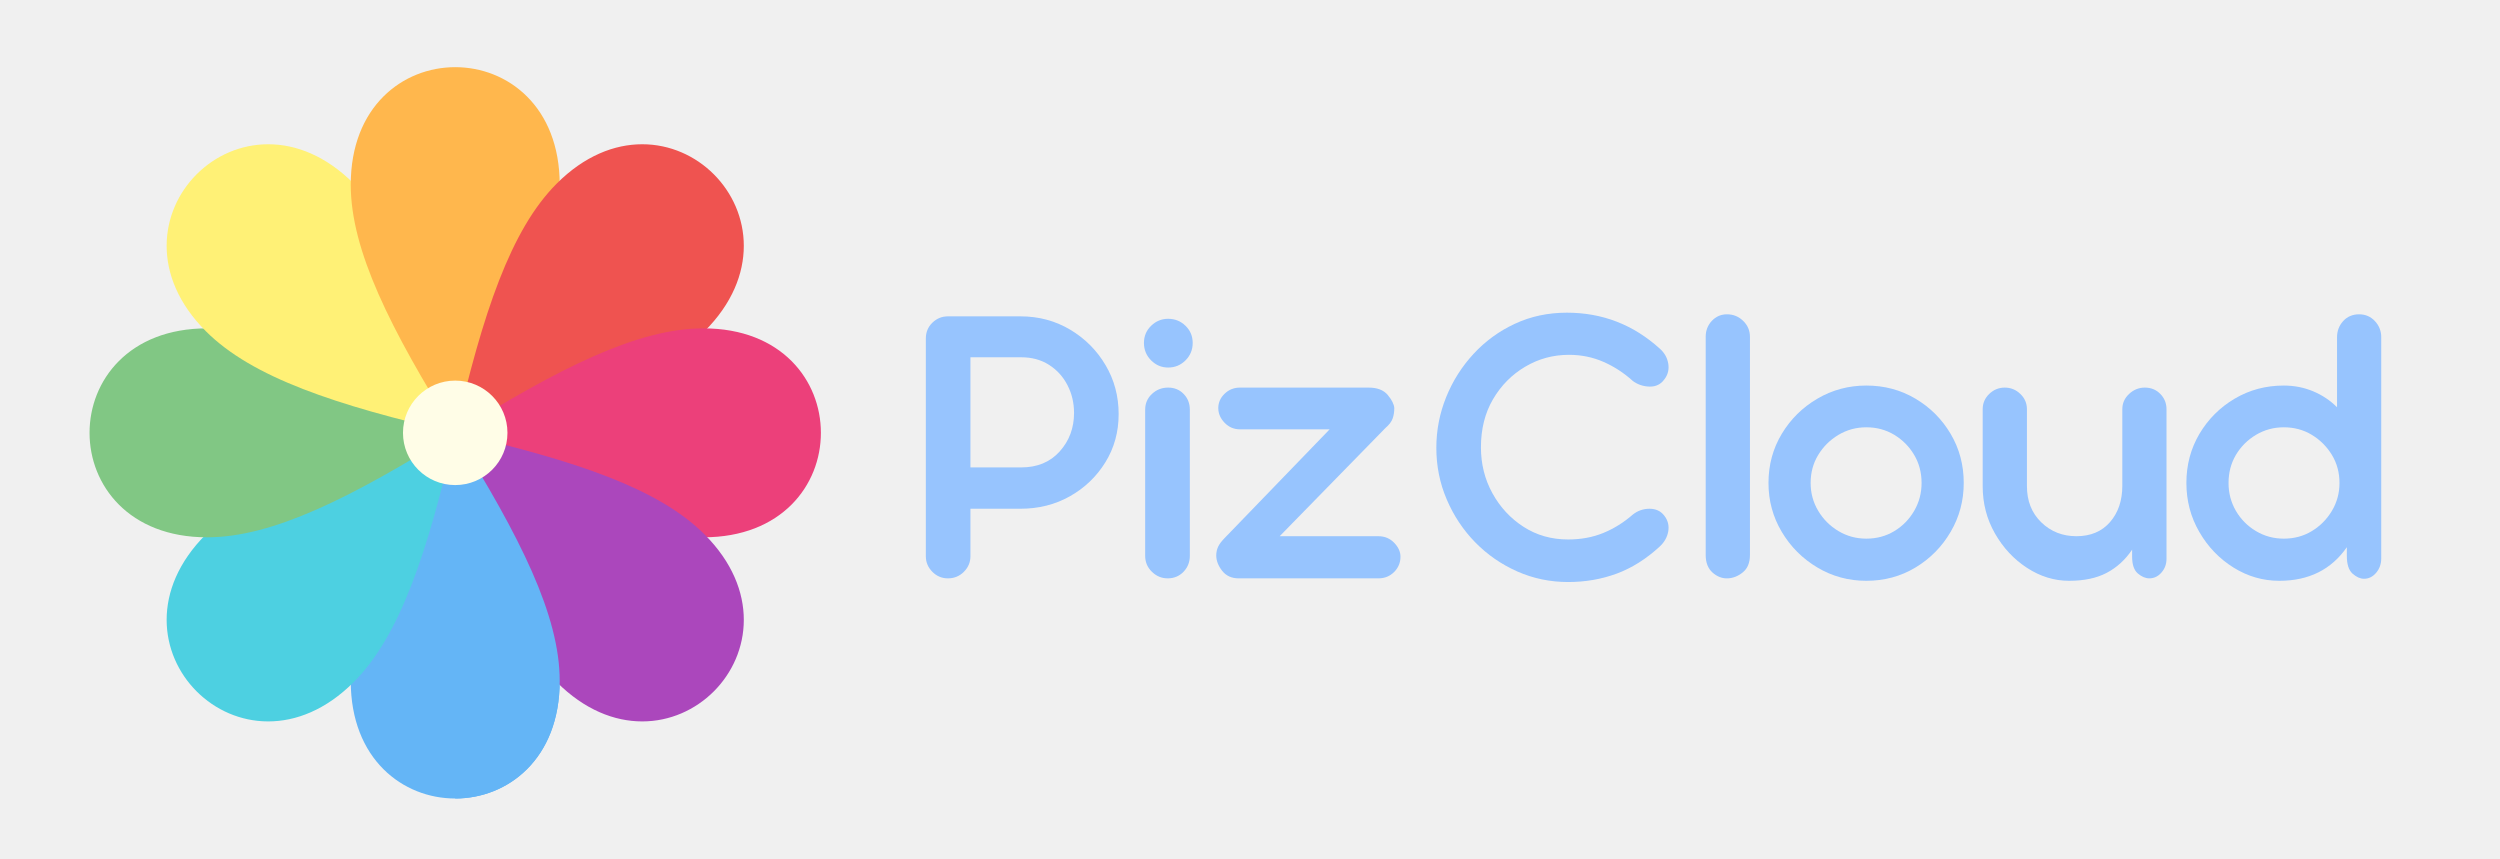
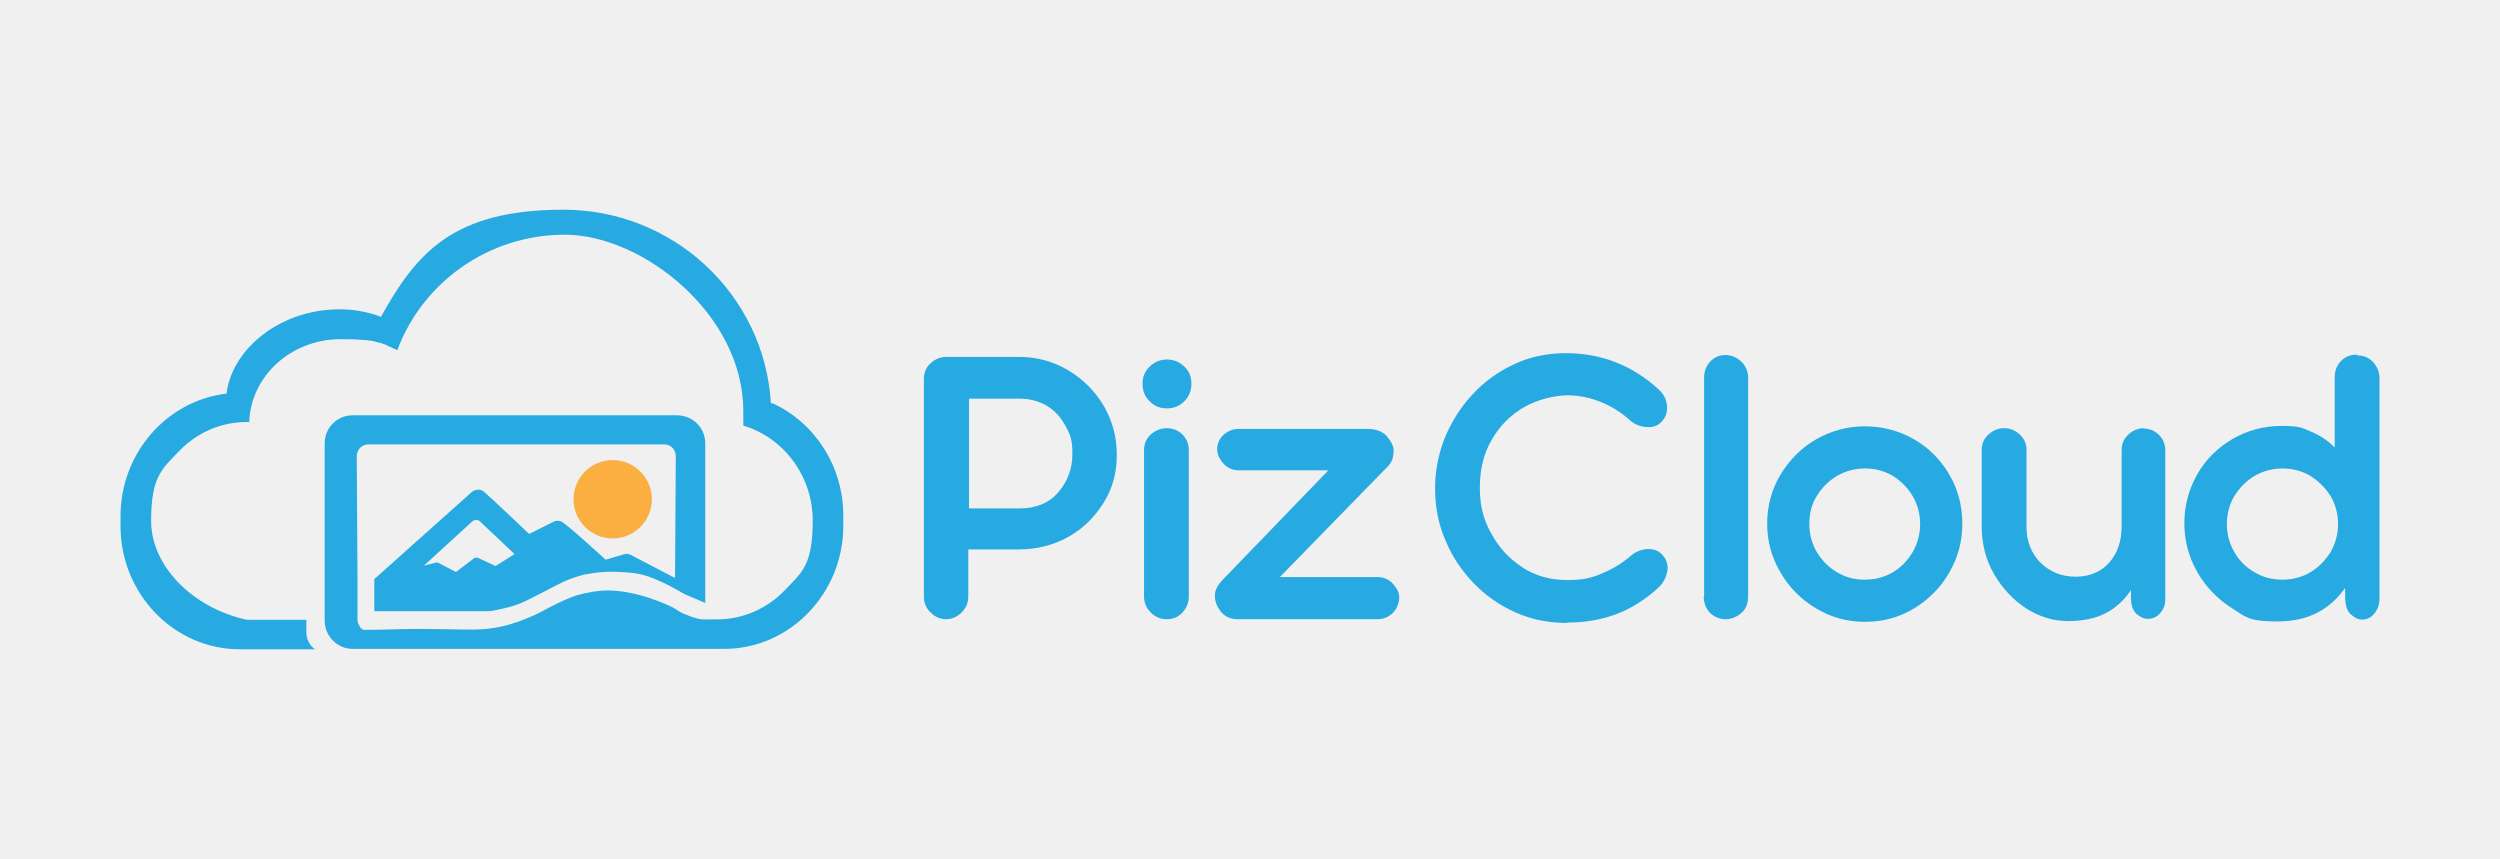
- <svg xmlns="http://www.w3.org/2000/svg" version="1.1" id="Router_Medium_x5F_White" x="0px" y="0px" viewBox="0 0 670 230" style="enable-background:new 0 0 792 266.25;" xml:space="preserve">
-   <g class="st0" style="fill:#97C4FE; fill-opacity:1">
-     <path transform="translate(240, 155)" d="M 14.047 0 C 12.43 0 11.039 -0.582 9.875 -1.75 C 8.707 -2.926 8.125 -4.316 8.125 -5.922 L 8.125 -64.297 C 8.125 -65.973 8.707 -67.379 9.875 -68.516 C 11.039 -69.648 12.43 -70.219 14.047 -70.219 L 33.469 -70.219 C 38.363 -70.219 42.805 -69.031 46.797 -66.656 C 50.785 -64.281 53.945 -61.113 56.281 -57.156 C 58.625 -53.207 59.797 -48.82 59.797 -44 C 59.797 -39.238 58.609 -34.938 56.234 -31.094 C 53.859 -27.258 50.691 -24.227 46.734 -22 C 42.785 -19.77 38.363 -18.656 33.469 -18.656 L 20.078 -18.656 L 20.078 -5.922 C 20.078 -4.316 19.488 -2.926 18.312 -1.75 C 17.145 -0.582 15.723 0 14.047 0 Z M 20.078 -59.25 L 20.078 -29.734 L 33.688 -29.734 C 38 -29.734 41.438 -31.16 44 -34.016 C 46.562 -36.867 47.844 -40.305 47.844 -44.328 C 47.844 -47.035 47.254 -49.52 46.078 -51.781 C 44.91 -54.051 43.266 -55.863 41.141 -57.219 C 39.023 -58.57 36.539 -59.25 33.688 -59.25 Z M 20.078 -59.25 " />
-     <path transform="translate(300, 155)" d="M 13.062 -56.5 C 11.301 -56.5 9.781 -57.141 8.5 -58.422 C 7.219 -59.703 6.578 -61.258 6.578 -63.094 C 6.578 -64.914 7.219 -66.445 8.5 -67.688 C 9.781 -68.938 11.301 -69.562 13.062 -69.562 C 14.883 -69.562 16.438 -68.938 17.719 -67.688 C 19 -66.445 19.641 -64.914 19.641 -63.094 C 19.641 -61.258 19 -59.703 17.719 -58.422 C 16.438 -57.141 14.883 -56.5 13.062 -56.5 Z M 12.953 0 C 11.336 0 9.926 -0.582 8.719 -1.75 C 7.508 -2.926 6.906 -4.352 6.906 -6.031 L 6.906 -45.203 C 6.906 -46.891 7.508 -48.297 8.719 -49.422 C 9.926 -50.555 11.375 -51.125 13.062 -51.125 C 14.738 -51.125 16.125 -50.555 17.219 -49.422 C 18.32 -48.297 18.875 -46.891 18.875 -45.203 L 18.875 -6.031 C 18.875 -4.352 18.305 -2.926 17.172 -1.75 C 16.035 -0.582 14.629 0 12.953 0 Z M 12.953 0 " />
-     <path transform="translate(322, 155)" d="M 20.953 -11.297 L 47.406 -11.297 C 49.082 -11.297 50.488 -10.711 51.625 -9.547 C 52.758 -8.379 53.328 -7.133 53.328 -5.812 C 53.328 -4.207 52.758 -2.836 51.625 -1.703 C 50.488 -0.566 49.082 0 47.406 0 L 9.984 0 C 8.078 0 6.594 -0.676 5.531 -2.031 C 4.477 -3.383 3.953 -4.754 3.953 -6.141 C 3.953 -6.941 4.113 -7.707 4.438 -8.438 C 4.77 -9.176 5.41 -10.02 6.359 -10.969 L 34.344 -39.938 L 10.312 -39.938 C 8.707 -39.938 7.336 -40.52 6.203 -41.688 C 5.066 -42.863 4.5 -44.18 4.5 -45.641 C 4.5 -47.109 5.066 -48.391 6.203 -49.484 C 7.336 -50.578 8.707 -51.125 10.312 -51.125 L 44.766 -51.125 C 47.109 -51.125 48.828 -50.461 49.922 -49.141 C 51.016 -47.828 51.598 -46.66 51.672 -45.641 C 51.672 -44.617 51.523 -43.688 51.234 -42.844 C 50.941 -42 50.285 -41.141 49.266 -40.266 Z M 20.953 -11.297 " />
-     <path transform="translate(380, 155)" d="M 40.266 0.984 C 35.441 0.984 30.891 0.035 26.609 -1.859 C 22.328 -3.766 18.578 -6.363 15.359 -9.656 C 12.141 -12.945 9.598 -16.77 7.734 -21.125 C 5.867 -25.477 4.938 -30.102 4.938 -35 C 4.938 -39.676 5.812 -44.191 7.562 -48.547 C 9.32 -52.898 11.773 -56.773 14.922 -60.172 C 18.066 -63.578 21.758 -66.266 26 -68.234 C 30.238 -70.211 34.883 -71.203 39.938 -71.203 C 49.445 -71.203 57.75 -67.984 64.844 -61.547 C 66.082 -60.453 66.832 -59.117 67.094 -57.547 C 67.352 -55.973 67.004 -54.566 66.047 -53.328 C 65.098 -52.004 63.781 -51.359 62.094 -51.391 C 60.414 -51.43 58.922 -51.93 57.609 -52.891 C 55.191 -55.078 52.555 -56.789 49.703 -58.031 C 46.848 -59.281 43.773 -59.906 40.484 -59.906 C 36.242 -59.906 32.332 -58.844 28.75 -56.719 C 25.164 -54.602 22.289 -51.695 20.125 -48 C 17.969 -44.312 16.891 -40.016 16.891 -35.109 C 16.891 -30.648 17.914 -26.551 19.969 -22.812 C 22.02 -19.082 24.801 -16.082 28.312 -13.812 C 31.82 -11.551 35.805 -10.422 40.266 -10.422 C 43.703 -10.422 46.848 -11.004 49.703 -12.172 C 52.555 -13.348 55.191 -14.992 57.609 -17.109 C 58.922 -18.141 60.414 -18.656 62.094 -18.656 C 63.781 -18.656 65.098 -18.031 66.047 -16.781 C 67.004 -15.539 67.352 -14.148 67.094 -12.609 C 66.832 -11.078 66.082 -9.727 64.844 -8.562 C 61.188 -5.195 57.328 -2.766 53.266 -1.266 C 49.203 0.234 44.867 0.984 40.266 0.984 Z M 40.266 0.984 " />
-     <path transform="translate(450, 155)" d="M 7.125 -6.25 L 7.125 -64.734 C 7.125 -66.41 7.672 -67.832 8.766 -69 C 9.867 -70.176 11.227 -70.766 12.844 -70.766 C 14.52 -70.766 15.961 -70.176 17.172 -69 C 18.379 -67.832 18.984 -66.41 18.984 -64.734 L 18.984 -6.25 C 18.984 -4.207 18.359 -2.672 17.109 -1.641 C 15.867 -0.617 14.52 -0.07 13.062 0 C 11.594 0.07 10.234 -0.438 8.984 -1.531 C 7.742 -2.633 7.125 -4.207 7.125 -6.25 Z M 7.125 -6.25 " />
-     <path transform="translate(470, 155)" d="M 30.172 0.656 C 25.422 0.656 21.051 -0.531 17.062 -2.906 C 13.07 -5.281 9.891 -8.461 7.516 -12.453 C 5.141 -16.441 3.953 -20.812 3.953 -25.562 C 3.953 -30.395 5.141 -34.785 7.516 -38.734 C 9.891 -42.68 13.07 -45.82 17.062 -48.156 C 21.051 -50.5 25.422 -51.672 30.172 -51.672 C 35.004 -51.672 39.395 -50.5 43.344 -48.156 C 47.289 -45.82 50.43 -42.68 52.766 -38.734 C 55.109 -34.785 56.281 -30.395 56.281 -25.562 C 56.281 -20.812 55.109 -16.441 52.766 -12.453 C 50.43 -8.461 47.289 -5.281 43.344 -2.906 C 39.395 -0.531 35.004 0.656 30.172 0.656 Z M 30.172 -10.641 C 32.953 -10.641 35.457 -11.316 37.688 -12.672 C 39.914 -14.023 41.688 -15.832 43 -18.094 C 44.32 -20.363 44.984 -22.852 44.984 -25.562 C 44.984 -28.344 44.32 -30.848 43 -33.078 C 41.688 -35.305 39.914 -37.098 37.688 -38.453 C 35.457 -39.805 32.953 -40.484 30.172 -40.484 C 27.461 -40.484 24.973 -39.805 22.703 -38.453 C 20.441 -37.098 18.633 -35.305 17.281 -33.078 C 15.926 -30.848 15.25 -28.344 15.25 -25.562 C 15.25 -22.852 15.926 -20.363 17.281 -18.094 C 18.633 -15.832 20.441 -14.023 22.703 -12.672 C 24.973 -11.316 27.461 -10.641 30.172 -10.641 Z M 30.172 -10.641 " />
-     <path transform="translate(525, 155)" d="M 49.812 -51.125 C 51.488 -51.125 52.875 -50.555 53.969 -49.422 C 55.07 -48.297 55.625 -46.926 55.625 -45.312 L 55.625 -5.266 C 55.625 -3.805 55.164 -2.562 54.25 -1.531 C 53.344 -0.508 52.266 0 51.016 0 C 49.992 0 48.969 -0.438 47.938 -1.312 C 46.914 -2.195 46.406 -3.695 46.406 -5.812 L 46.406 -7.688 C 44.582 -4.977 42.316 -2.91 39.609 -1.484 C 36.898 -0.055 33.535 0.656 29.516 0.656 C 25.566 0.656 21.816 -0.492 18.266 -2.797 C 14.723 -5.098 11.852 -8.172 9.656 -12.016 C 7.457 -15.859 6.359 -20.082 6.359 -24.688 L 6.359 -45.312 C 6.359 -46.926 6.941 -48.297 8.109 -49.422 C 9.285 -50.555 10.676 -51.125 12.281 -51.125 C 13.895 -51.125 15.285 -50.555 16.453 -49.422 C 17.629 -48.297 18.219 -46.926 18.219 -45.312 L 18.219 -24.688 C 18.219 -20.738 19.492 -17.52 22.047 -15.031 C 24.609 -12.539 27.754 -11.297 31.484 -11.297 C 35.285 -11.297 38.285 -12.555 40.484 -15.078 C 42.68 -17.609 43.781 -20.848 43.781 -24.797 L 43.781 -45.312 C 43.781 -46.926 44.383 -48.297 45.594 -49.422 C 46.801 -50.555 48.207 -51.125 49.812 -51.125 Z M 49.812 -51.125 " />
-     <path transform="translate(582, 155)" d="M 50.25 -70.766 C 51.938 -70.766 53.344 -70.16 54.469 -68.953 C 55.602 -67.742 56.172 -66.301 56.172 -64.625 L 56.172 -5.375 C 56.172 -3.844 55.711 -2.547 54.797 -1.484 C 53.891 -0.422 52.812 0.109 51.562 0.109 C 50.539 0.109 49.516 -0.348 48.484 -1.266 C 47.461 -2.18 46.953 -3.77 46.953 -6.031 L 46.953 -8.344 C 42.785 -2.344 36.754 0.656 28.859 0.656 C 24.461 0.656 20.363 -0.531 16.562 -2.906 C 12.758 -5.281 9.707 -8.461 7.406 -12.453 C 5.102 -16.441 3.953 -20.812 3.953 -25.562 C 3.953 -30.395 5.117 -34.785 7.453 -38.734 C 9.797 -42.68 12.941 -45.82 16.891 -48.156 C 20.848 -50.5 25.238 -51.672 30.062 -51.672 C 32.844 -51.672 35.457 -51.16 37.906 -50.141 C 40.352 -49.117 42.492 -47.691 44.328 -45.859 L 44.328 -64.625 C 44.328 -66.301 44.875 -67.742 45.969 -68.953 C 47.07 -70.16 48.5 -70.766 50.25 -70.766 Z M 30.062 -10.641 C 32.844 -10.641 35.348 -11.316 37.578 -12.672 C 39.805 -14.023 41.598 -15.832 42.953 -18.094 C 44.305 -20.363 44.984 -22.852 44.984 -25.562 C 44.984 -28.344 44.305 -30.848 42.953 -33.078 C 41.598 -35.305 39.805 -37.098 37.578 -38.453 C 35.348 -39.805 32.844 -40.484 30.062 -40.484 C 27.352 -40.484 24.863 -39.805 22.594 -38.453 C 20.332 -37.098 18.539 -35.305 17.219 -33.078 C 15.906 -30.848 15.25 -28.344 15.25 -25.562 C 15.25 -22.852 15.906 -20.363 17.219 -18.094 C 18.539 -15.832 20.332 -14.023 22.594 -12.672 C 24.863 -11.316 27.352 -10.641 30.062 -10.641 Z M 30.062 -10.641 " />
+ <svg xmlns="http://www.w3.org/2000/svg" id="Router_Medium_x5F_White" version="1.1" viewBox="0 0 670 230">
+   <defs>
+     <style>
+       .st0 {
+         display: none;
+         fill: #fff;
+       }
+ 
+       .st1 {
+         fill: #faaf40;
+       }
+ 
+       .st2 {
+         fill: #27aae1;
+       }
+     </style>
+   </defs>
+   <rect class="st0" width="670" height="230" />
+   <g>
+     <path class="st2" d="M253.6,165.95c-1.6,0-3-.6-4.2-1.8s-1.8-2.6-1.8-4.2v-58.4c0-1.7.6-3.1,1.8-4.2s2.6-1.7,4.2-1.7h19.4c4.9,0,9.3,1.2,13.3,3.6s7.1,5.5,9.5,9.5c2.3,4,3.5,8.3,3.5,13.2s-1.2,9.1-3.6,12.9c-2.4,3.8-5.5,6.9-9.5,9.1-4,2.2-8.4,3.3-13.3,3.3h-13.4v12.7c0,1.6-.6,3-1.8,4.2-1.2,1.2-2.6,1.8-4.3,1.8h.2ZM259.7,106.75v29.5h13.6c4.3,0,7.8-1.4,10.3-4.3s3.8-6.3,3.8-10.3-.6-5.2-1.8-7.4c-1.2-2.3-2.8-4.1-4.9-5.4s-4.6-2-7.4-2h-13.6v-.1Z" />
+     <path class="st2" d="M312.7,109.45c-1.8,0-3.3-.6-4.6-1.9s-1.9-2.8-1.9-4.7.6-3.3,1.9-4.6c1.3-1.2,2.8-1.9,4.6-1.9s3.4.6,4.7,1.9c1.3,1.2,1.9,2.8,1.9,4.6s-.6,3.4-1.9,4.7-2.8,1.9-4.7,1.9ZM312.6,165.95c-1.6,0-3-.6-4.2-1.8s-1.8-2.6-1.8-4.3v-39.2c0-1.7.6-3.1,1.8-4.2,1.2-1.1,2.7-1.7,4.3-1.7s3.1.6,4.2,1.7,1.7,2.5,1.7,4.2v39.2c0,1.7-.6,3.1-1.7,4.3s-2.5,1.8-4.2,1.8h-.1Z" />
+     <path class="st2" d="M342.6,154.65h26.5c1.7,0,3.1.6,4.2,1.8s1.7,2.4,1.7,3.7-.6,3-1.7,4.1-2.5,1.7-4.2,1.7h-37.4c-1.9,0-3.4-.7-4.5-2-1-1.3-1.6-2.7-1.6-4.1s.2-1.6.5-2.3,1-1.6,1.9-2.5l28-29h-24c-1.6,0-3-.6-4.1-1.8-1.1-1.2-1.7-2.5-1.7-3.9s.6-2.8,1.7-3.8,2.5-1.6,4.1-1.6h34.5c2.3,0,4.1.7,5.2,2s1.7,2.5,1.8,3.5c0,1-.1,1.9-.4,2.8-.3.8-1,1.7-2,2.6l-28.3,29h0l-.2-.2Z" />
+     <path class="st2" d="M419.9,166.95c-4.8,0-9.4-.9-13.7-2.8-4.3-1.9-8-4.5-11.2-7.8s-5.8-7.1-7.6-11.5c-1.9-4.3-2.8-9-2.8-13.9s.9-9.2,2.6-13.6c1.8-4.3,4.2-8.2,7.4-11.6,3.1-3.4,6.8-6.1,11.1-8.1,4.2-2,8.9-3,13.9-3,9.5,0,17.8,3.2,24.9,9.7,1.2,1.1,2,2.4,2.2,4s0,3-1,4.2c-1,1.3-2.3,2-4,1.9-1.7,0-3.2-.5-4.5-1.5-2.4-2.2-5-3.9-7.9-5.1s-5.9-1.9-9.2-1.9-8.1,1.1-11.7,3.2-6.5,5-8.6,8.7c-2.2,3.7-3.2,8-3.2,12.9s1,8.6,3.1,12.3c2,3.7,4.8,6.7,8.3,9s7.5,3.4,12,3.4,6.6-.6,9.4-1.8c2.9-1.2,5.5-2.8,7.9-4.9,1.3-1,2.8-1.6,4.5-1.6s3,.6,4,1.9c1,1.2,1.3,2.6,1,4.2-.3,1.5-1,2.9-2.2,4.1-3.7,3.4-7.5,5.8-11.6,7.3s-8.4,2.2-13,2.2h0l-.1.1Z" />
+     <path class="st2" d="M456.7,159.75v-58.5c0-1.7.5-3.1,1.6-4.3,1.1-1.2,2.5-1.8,4.1-1.8s3.1.6,4.3,1.8c1.2,1.2,1.8,2.6,1.8,4.3v58.5c0,2-.6,3.6-1.9,4.6-1.2,1-2.6,1.6-4,1.6-1.5,0-2.8-.4-4.1-1.5-1.2-1.1-1.9-2.7-1.9-4.7h.1Z" />
+     <path class="st2" d="M499.8,166.65c-4.8,0-9.1-1.2-13.1-3.6-4-2.4-7.2-5.6-9.5-9.6-2.4-4-3.6-8.4-3.6-13.1s1.2-9.2,3.6-13.2c2.4-3.9,5.5-7.1,9.5-9.4s8.4-3.5,13.1-3.5,9.2,1.2,13.2,3.5,7.1,5.5,9.4,9.4c2.3,3.9,3.5,8.3,3.5,13.2s-1.2,9.1-3.5,13.1-5.5,7.2-9.4,9.6c-4,2.4-8.3,3.6-13.2,3.6ZM499.8,155.35c2.8,0,5.3-.7,7.5-2s4-3.2,5.3-5.4c1.3-2.3,2-4.8,2-7.5s-.7-5.3-2-7.5-3.1-4-5.3-5.4c-2.2-1.3-4.7-2-7.5-2s-5.2.7-7.5,2c-2.3,1.4-4.1,3.2-5.4,5.4-1.4,2.2-2,4.7-2,7.5s.7,5.2,2,7.5c1.4,2.3,3.2,4.1,5.4,5.4,2.3,1.4,4.8,2,7.5,2Z" />
+     <path class="st2" d="M574.4,114.85c1.7,0,3.1.6,4.2,1.7,1.1,1.1,1.7,2.5,1.7,4.1v40c0,1.5-.5,2.7-1.4,3.7s-2,1.5-3.2,1.5-2-.4-3.1-1.3c-1-.9-1.5-2.4-1.5-4.5v-1.9c-1.8,2.7-4.1,4.8-6.8,6.2s-6.1,2.1-10.1,2.1-7.7-1.2-11.2-3.4c-3.5-2.3-6.4-5.4-8.6-9.2-2.2-3.8-3.3-8.1-3.3-12.7v-20.6c0-1.6.6-3,1.8-4.1s2.6-1.7,4.2-1.7,3,.6,4.2,1.7,1.8,2.5,1.8,4.1v20.6c0,3.9,1.3,7.2,3.8,9.7,2.6,2.5,5.7,3.7,9.4,3.7s6.8-1.3,9-3.8,3.3-5.8,3.3-9.7v-20.5c0-1.6.6-3,1.8-4.1s2.6-1.7,4.2-1.7h0l-.2.1Z" />
+     <path class="st2" d="M631.8,95.25c1.7,0,3.1.6,4.2,1.8,1.1,1.2,1.7,2.7,1.7,4.3v59.2c0,1.5-.5,2.8-1.4,3.9-.9,1.1-2,1.6-3.2,1.6s-2-.5-3.1-1.4c-1-.9-1.5-2.5-1.5-4.8v-2.3c-4.2,6-10.2,9-18.1,9s-8.5-1.2-12.3-3.6c-3.8-2.4-6.9-5.6-9.2-9.6s-3.5-8.4-3.5-13.1,1.2-9.2,3.5-13.2,5.5-7.1,9.4-9.4c4-2.3,8.3-3.5,13.2-3.5s5.4.5,7.8,1.5,4.6,2.4,6.4,4.3v-18.8c0-1.7.5-3.1,1.6-4.3,1.1-1.2,2.5-1.8,4.3-1.8h0l.2.2ZM611.7,155.35c2.8,0,5.3-.7,7.5-2s4-3.2,5.4-5.4c1.3-2.3,2-4.8,2-7.5s-.7-5.3-2-7.5c-1.4-2.2-3.2-4-5.4-5.4-2.2-1.3-4.7-2-7.5-2s-5.2.7-7.5,2c-2.3,1.4-4,3.2-5.4,5.4-1.3,2.2-2,4.7-2,7.5s.7,5.2,2,7.5,3.1,4.1,5.4,5.4c2.3,1.4,4.8,2,7.5,2Z" />
  </g>
  <g>
-     <defs>
-       <path id="drop" d="M60 150                        C 35 110, 20 80, 20 55                        C 20 25, 40 10, 60 10                        C 80 10, 100 25, 100 55                        C 100 80, 85 110, 60 150 Z" />
-       <filter id="softShadow" x="-50%" y="-50%" width="200%" height="200%">
-         <feDropShadow dx="0" dy="3" stdDeviation="4" flood-opacity="0.25" />
-       </filter>
-       <clipPath id="leftHalf">
-         <rect x="0" y="0" width="60" height="160" />
-       </clipPath>
-     </defs>
-     <g transform="translate(80,60) scale(0.7) rotate(0 60 80)">
-       <use href="#drop" fill="#64b5f6" transform="rotate(0 60 80) translate(0,70) rotate(180 60 80)" />
-       <use href="#drop" fill="#4dd0e1" transform="rotate(45 60 80) translate(0,70) rotate(180 60 80)" />
-       <use href="#drop" fill="#81c784" transform="rotate(90 60 80) translate(0,70) rotate(180 60 80)" />
-       <use href="#drop" fill="#fff176" transform="rotate(135 60 80) translate(0,70) rotate(180 60 80)" />
-       <use href="#drop" fill="#ffb74d" transform="rotate(180 60 80) translate(0,70) rotate(180 60 80)" />
-       <use href="#drop" fill="#ef5350" transform="rotate(225 60 80) translate(0,70) rotate(180 60 80)" />
-       <use href="#drop" fill="#ec407a" transform="rotate(270 60 80) translate(0,70) rotate(180 60 80)" />
-       <use href="#drop" fill="#ab47bc" transform="rotate(315 60 80) translate(0,70) rotate(180 60 80)" />
-       <use href="#drop" fill="#64b5f6" transform="rotate(0 60 80) translate(0,70) rotate(180 60 80)" clip-path="url(#leftHalf)" />
-       <circle cx="60" cy="80" r="20" fill="#fffde7" />
-     </g>
+     <path class="st2" d="M207.1,108.1h-.5c-1.7-29-26-51.9-55.6-51.9s-39.4,11.6-48.9,28.7c-5.2-2-11.3-2.6-17.6-1.4-12.9,2.4-22.5,11.7-23.8,22-15.9,1.8-28.4,15.9-28.4,32.8v2.7c0,18.2,14.4,33,31.9,33h20.2c-1.4-1-2.3-2.7-2.3-4.6v-3.3h-16c-14.8-3.3-25.6-14.6-25.6-26.5s2.9-13.9,7.5-18.7c4.6-4.8,11-7.8,18.1-7.8h.7c.4-12.3,11.2-22.2,24.5-22.2,5.52,0,8.26.29,9.88.84.54.06,1.03.2,1.47.4.5.13.95.32,1.34.57.09.04.17.09.26.13.48.13.89.35,1.26.59.31.1.59.22.85.37.04.01.08.02.12.04,6.75-18.08,24.32-30.94,44.93-30.94s47.8,21.2,47.8,47.3c0,1.44,0,2.72,0,3.87,10.7,3.17,18.6,13.41,18.6,25.43s-2.9,13.9-7.5,18.7c-4.6,4.8-11.1,7.8-18.1,7.8h-3.8c-1.8,0-5.6-1.7-5.6-1.7-.8-.5-1.6-.9-2.3-1.4-1.3-.7-10.7-5.2-19.3-4.6-3.6.3-6.8,1.3-6.8,1.3-2.4.8-4.2,1.7-6.2,2.7-2.7,1.3-2.8,1.6-5.3,2.7-.9.4-1.7.7-2.4,1-1,.4-1.8.7-2.5.9-1,.3-2.1.7-3.6,1-.6.1-2.2.5-4.6.7-4.2.3-8.2,0-12.6,0-2.1,0-5.3-.1-9.3,0-1.8,0-5.3.2-10.3.2-.3,0-.7-.2-.9-.5-.1-.1-.2-.2-.3-.4-.3-.5-.5-1-.6-1.6v-11.3l-.2-32.7c0-1.8,1.4-3.2,3.1-3.2h79.4c1.6,0,3,1.4,3,3.1l-.2,32.7-11.9-6.2c-.5-.3-1.1-.3-1.6-.2l-5.1,1.5s-10.9-10-12-10.3c-1.1-.3-1.7,0-1.7,0l-6.8,3.4s-10.5-10-12.1-11.3c-1.6-1.3-3.2,0-3.2,0l-26.2,23.4v8.6h30.2c1.2,0,2.1-.2,2.9-.4,2.4-.5,4.1-.9,6.3-1.8.7-.3,2-.9,4.5-2.2,2.4-1.2,2.8-1.5,4.6-2.4,1.8-.9,2.8-1.4,4.2-1.9,1.9-.7,3.4-1.1,4.1-1.2.4,0,2.2-.5,4.6-.6.5,0,2.3-.2,4.7,0,1.9.1,4.1.2,6.7,1,1.6.5,2.8,1,4.3,1.7,3,1.4,6,3.2,6,3.2l5.6,2.4v-42.8c0-4.2-3.4-7.5-7.6-7.5h-86.9c-4.2,0-7.5,3.4-7.5,7.5v47.5c0,4.2,3.4,7.6,7.5,7.6h99.6c17.6,0,31.9-14.9,31.9-33v-2.7c0-13.4-7.8-25-18.9-30.1ZM132.8,151.7l-4.7-2.2c-.3-.1-.6-.1-.9,0l-5,3.8-4.8-2.5c-.2,0-.4-.1-.7,0l-3.1.8,12.9-11.8c.6-.6,1.6-.6,2.2,0l9.2,8.7-5.1,3.2Z" />
+     <circle class="st1" cx="164.2" cy="133.8" r="10.5" />
  </g>
</svg>
